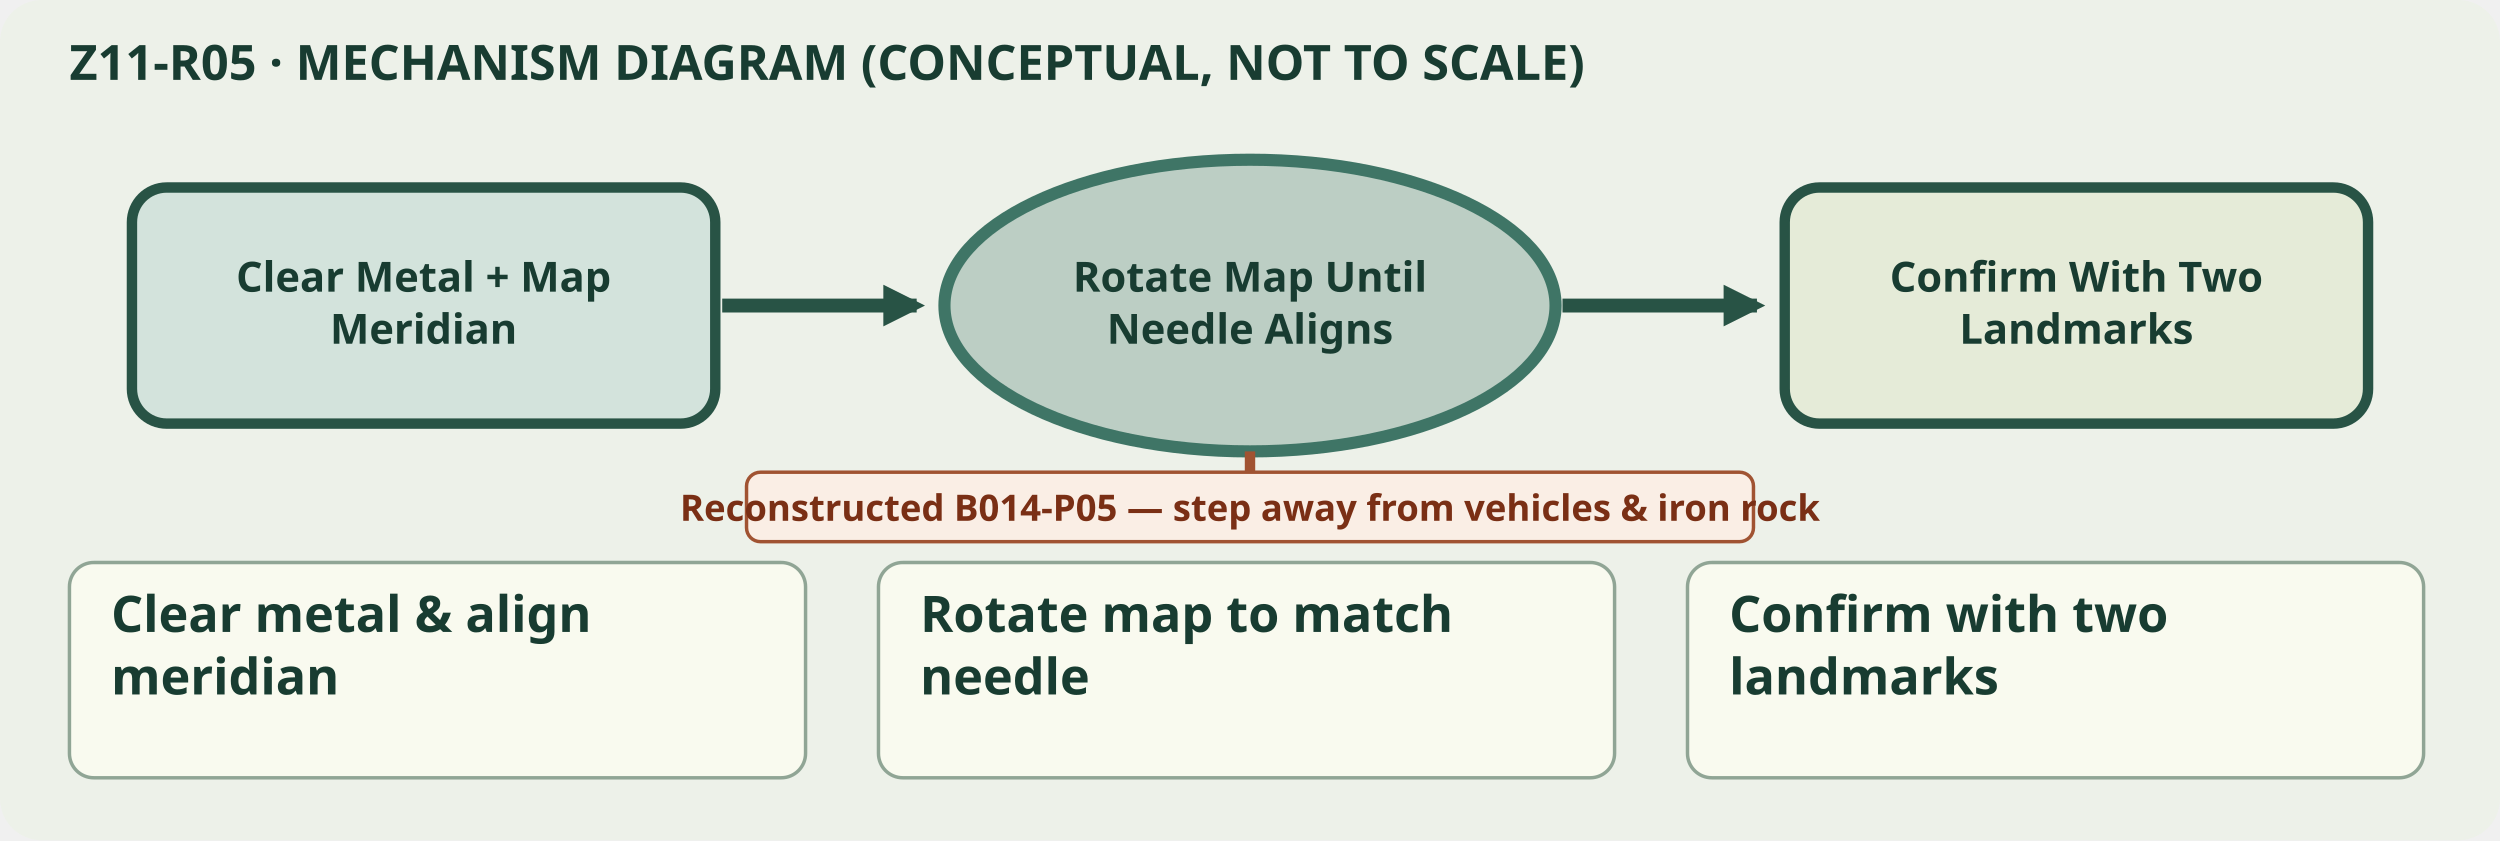
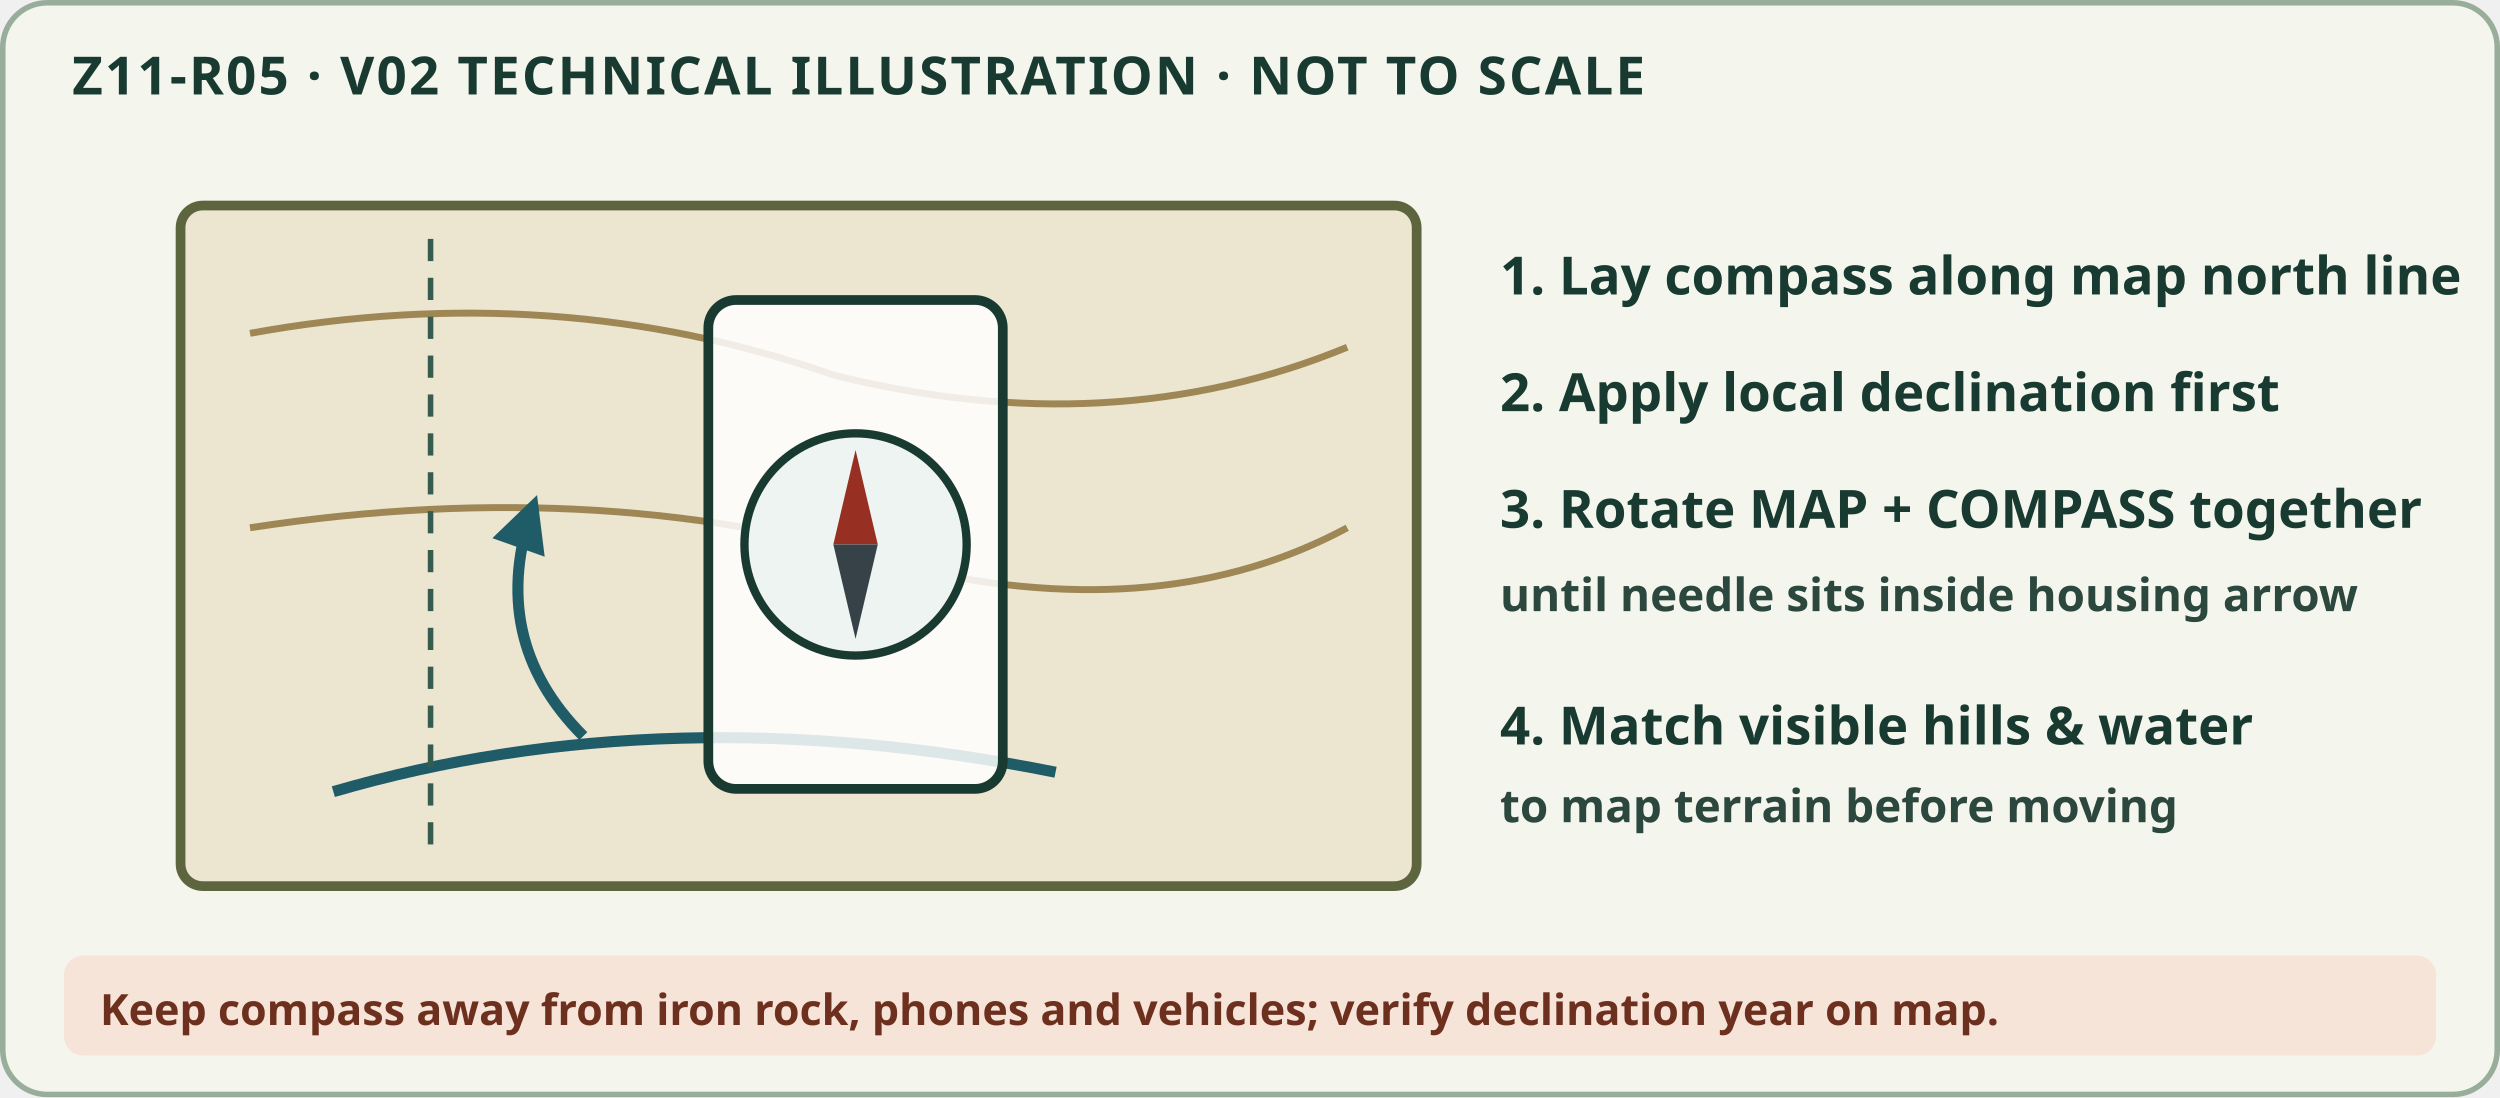
- <svg xmlns="http://www.w3.org/2000/svg" viewBox="0 0 720 242" role="img" aria-labelledby="title desc">
+ <svg xmlns="http://www.w3.org/2000/svg" class="v02-svg" viewBox="0 0 900 395" role="img" aria-labelledby="title desc">
  <defs>
-     <marker id="arrow" viewBox="0 0 10 10" markerWidth="3" markerHeight="3" refX="8" refY="5" orient="auto">
-       <path d="M0 0L10 5 0 10Z" fill="#285345" />
+     <marker id="arr" viewBox="0 0 10 10" refX="8" refY="5" markerWidth="5" markerHeight="5" orient="auto">
+       <path d="M0 0L10 5L0 10Z" fill="#205b68" />
+     </marker>
+     <marker id="arr-r" viewBox="0 0 10 10" refX="8" refY="5" markerWidth="5" markerHeight="5" orient="auto">
+       <path d="M0 0L10 5L0 10Z" fill="#972f22" />
+     </marker>
+     <marker id="arr-g" viewBox="0 0 10 10" refX="8" refY="5" markerWidth="5" markerHeight="5" orient="auto">
+       <path d="M0 0L10 5L0 10Z" fill="#183a30" />
    </marker>
  </defs>
-   <rect width="720" height="242" rx="12" fill="#edf1e9" />
-   <g font-family="system-ui,sans-serif" font-size="14.5" font-weight="650" fill="#183c31">
-     <text x="20" y="23" font-size="14" font-weight="700" fill="#183c31" text-anchor="start">Z11-R05 · MECHANISM DIAGRAM (CONCEPTUAL, NOT TO SCALE)</text>
-     <g id="mechanism-artwork">
-       <rect x="38" y="54" width="168" height="68" rx="10" fill="#d3e3dc" stroke="#285345" stroke-width="3" />
-       <text x="122" y="84" font-size="12" font-weight="650" fill="#183c31" text-anchor="middle">Clear Metal + Map</text>
-       <text x="122" y="99" font-size="12" font-weight="650" fill="#183c31" text-anchor="middle">Meridian</text>
-       <path d="M208 88h56" stroke="#285345" stroke-width="4" marker-end="url(#arrow)" />
-       <ellipse cx="360" cy="88" rx="88" ry="42" fill="#3f7566" fill-opacity="0.28" stroke="#3f7566" stroke-width="3.5" />
-       <text x="360" y="84" font-size="12" font-weight="700" fill="#183c31" text-anchor="middle">Rotate Map Until</text>
-       <text x="360" y="99" font-size="12" font-weight="700" fill="#183c31" text-anchor="middle">Needle Aligns</text>
-       <path d="M450 88h56" stroke="#285345" stroke-width="4" marker-end="url(#arrow)" />
-       <rect x="514" y="54" width="168" height="68" rx="10" fill="#e5ebd8" stroke="#285345" stroke-width="3" />
-       <text x="598" y="84" font-size="12" font-weight="650" fill="#183c31" text-anchor="middle">Confirm With Two</text>
-       <text x="598" y="99" font-size="12" font-weight="650" fill="#183c31" text-anchor="middle">Landmarks</text>
-       <path d="M360 130v14" stroke="#a05332" stroke-width="3" />
-       <rect x="215" y="136" width="290" height="20" rx="4" fill="#faeee5" stroke="#a05332" />
-       <text x="360" y="150" font-size="10.5" font-weight="650" fill="#7a2f15" text-anchor="middle">Reconstructed B014-P05 — step away from vehicles &amp; iron rock</text>
-     </g>
-     <g id="stage-panels">
-       <rect x="20" y="162" width="212" height="62" rx="7" fill="#f9faef" stroke="#90a595" />
-       <text x="32" y="182" font-size="14.5" font-weight="650" fill="#183c31" text-anchor="start">Clear metal &amp; align</text>
-       <text x="32" y="200" font-size="14.5" font-weight="650" fill="#183c31" text-anchor="start">meridian</text>
-       <rect x="253" y="162" width="212" height="62" rx="7" fill="#f9faef" stroke="#90a595" />
-       <text x="265" y="182" font-size="14.5" font-weight="650" fill="#183c31" text-anchor="start">Rotate map to match</text>
-       <text x="265" y="200" font-size="14.5" font-weight="650" fill="#183c31" text-anchor="start">needle</text>
-       <rect x="486" y="162" width="212" height="62" rx="7" fill="#f9faef" stroke="#90a595" />
-       <text x="498" y="182" font-size="14.5" font-weight="650" fill="#183c31" text-anchor="start">Confirm with two</text>
-       <text x="498" y="200" font-size="14.5" font-weight="650" fill="#183c31" text-anchor="start">landmarks</text>
-     </g>
+   <style>.v02-svg text{font-family:system-ui,sans-serif;font-size:19px;font-weight:650;fill:#183a30}.v02-svg .sm{font-size:16.5px;font-weight:600;fill:#2b473e}.v02-svg .warn{font-size:18.5px;font-weight:700;fill:#8c281b}.v02-svg .heading{font-size:19px;letter-spacing:0.8px;font-weight:750;fill:#183a30}.v02-svg .guard{font-size:15.5px;font-weight:650;fill:#6d301f}.v02-svg .leader{fill:none;stroke:#365c50;stroke-width:2.5}.v02-svg .flow{fill:none;stroke:#205b68;stroke-width:4;marker-end:url(#arr)}.v02-svg .rflow{fill:none;stroke:#972f22;stroke-width:4;marker-end:url(#arr-r)}.v02-svg .gflow{fill:none;stroke:#183a30;stroke-width:3.5;marker-end:url(#arr-g)}.v02-svg .dash{fill:none;stroke:#365c50;stroke-width:2.5;stroke-dasharray:10 7}</style>
+   <rect x="1" y="1" width="898" height="393" rx="16" fill="#f4f6ed" stroke="#99ad9b" stroke-width="2" />
+   <text class="heading" x="26" y="34">Z11-R05 · V02 TECHNICAL ILLUSTRATION · NOT TO SCALE</text>
+   <g id="v02-artwork">
+     <rect x="65" y="74" width="445" height="245" rx="8" fill="#ece6d1" stroke="#5d653e" stroke-width="3.5" />
+     <path d="M90 120Q200 100 300 135Q400 160 485 125" fill="none" stroke="#9e8755" stroke-width="2.5" />
+     <path d="M90 190Q220 170 330 205Q420 225 485 190" fill="none" stroke="#9e8755" stroke-width="2.5" />
+     <path d="M120 285Q240 250 380 278" fill="none" stroke="#205b68" stroke-width="4" />
+     <line x1="155" y1="86" x2="155" y2="306" stroke="#365c50" stroke-width="2" stroke-dasharray="8 6" />
+     <rect x="255" y="108" width="106" height="176" rx="10" fill="#ffffff" fill-opacity=".85" stroke="#183a30" stroke-width="3.5" />
+     <circle cx="308" cy="196" r="40" fill="#eef4f2" stroke="#183a30" stroke-width="3" />
+     <polygon points="308,162 316,196 300,196" fill="#972f22" />
+     <polygon points="308,230 316,196 300,196" fill="#364247" />
+     <path class="flow" d="M210 265Q175 230 192 182" />
+     <text x="540" y="106">1. Lay compass along map north line</text>
+     <text x="540" y="148">2. Apply local declination first</text>
+     <text x="540" y="190">3. Rotate MAP + COMPASS together</text>
+     <text class="sm" x="540" y="220">until needle sits inside housing arrow</text>
+     <text x="540" y="268">4. Match visible hills &amp; water</text>
+     <text class="sm" x="540" y="296">to map terrain before moving</text>
  </g>
+   <rect x="23" y="344" width="854" height="36" rx="7" fill="#f7e4d8" />
+   <text class="guard" x="36" y="369">Keep compass away from iron rock, phones and vehicles; verify declination year on map.</text>
</svg>
